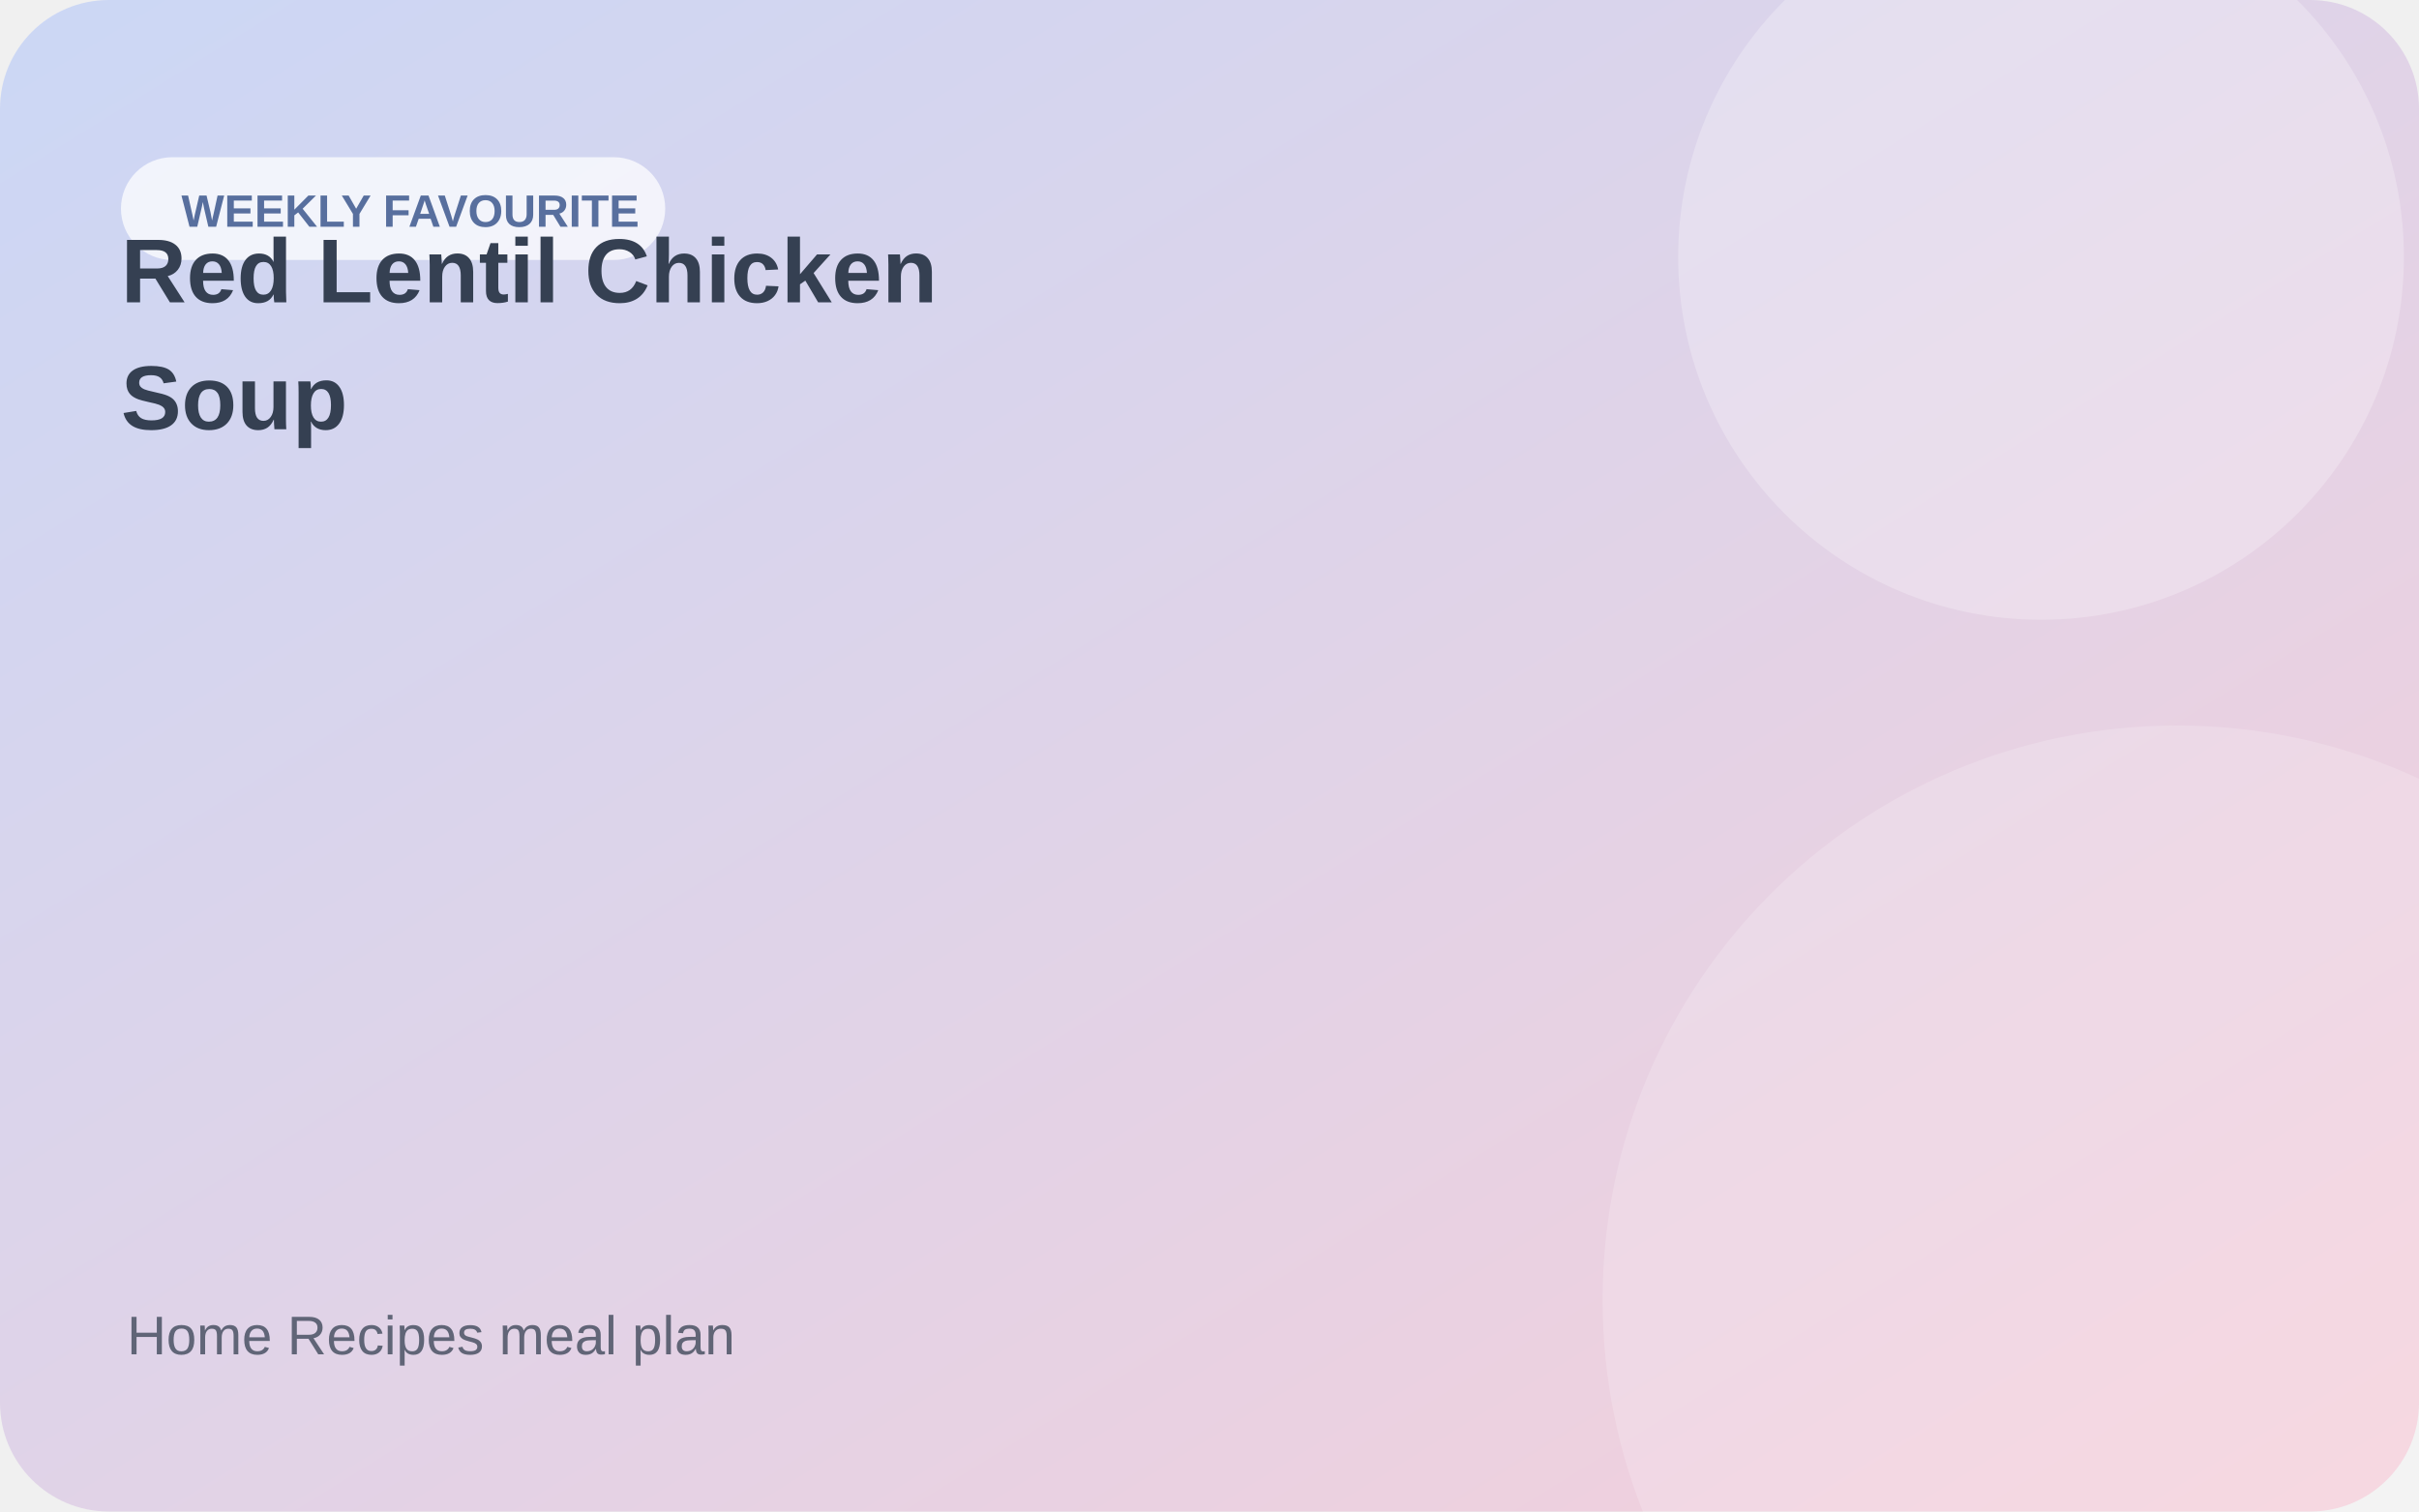
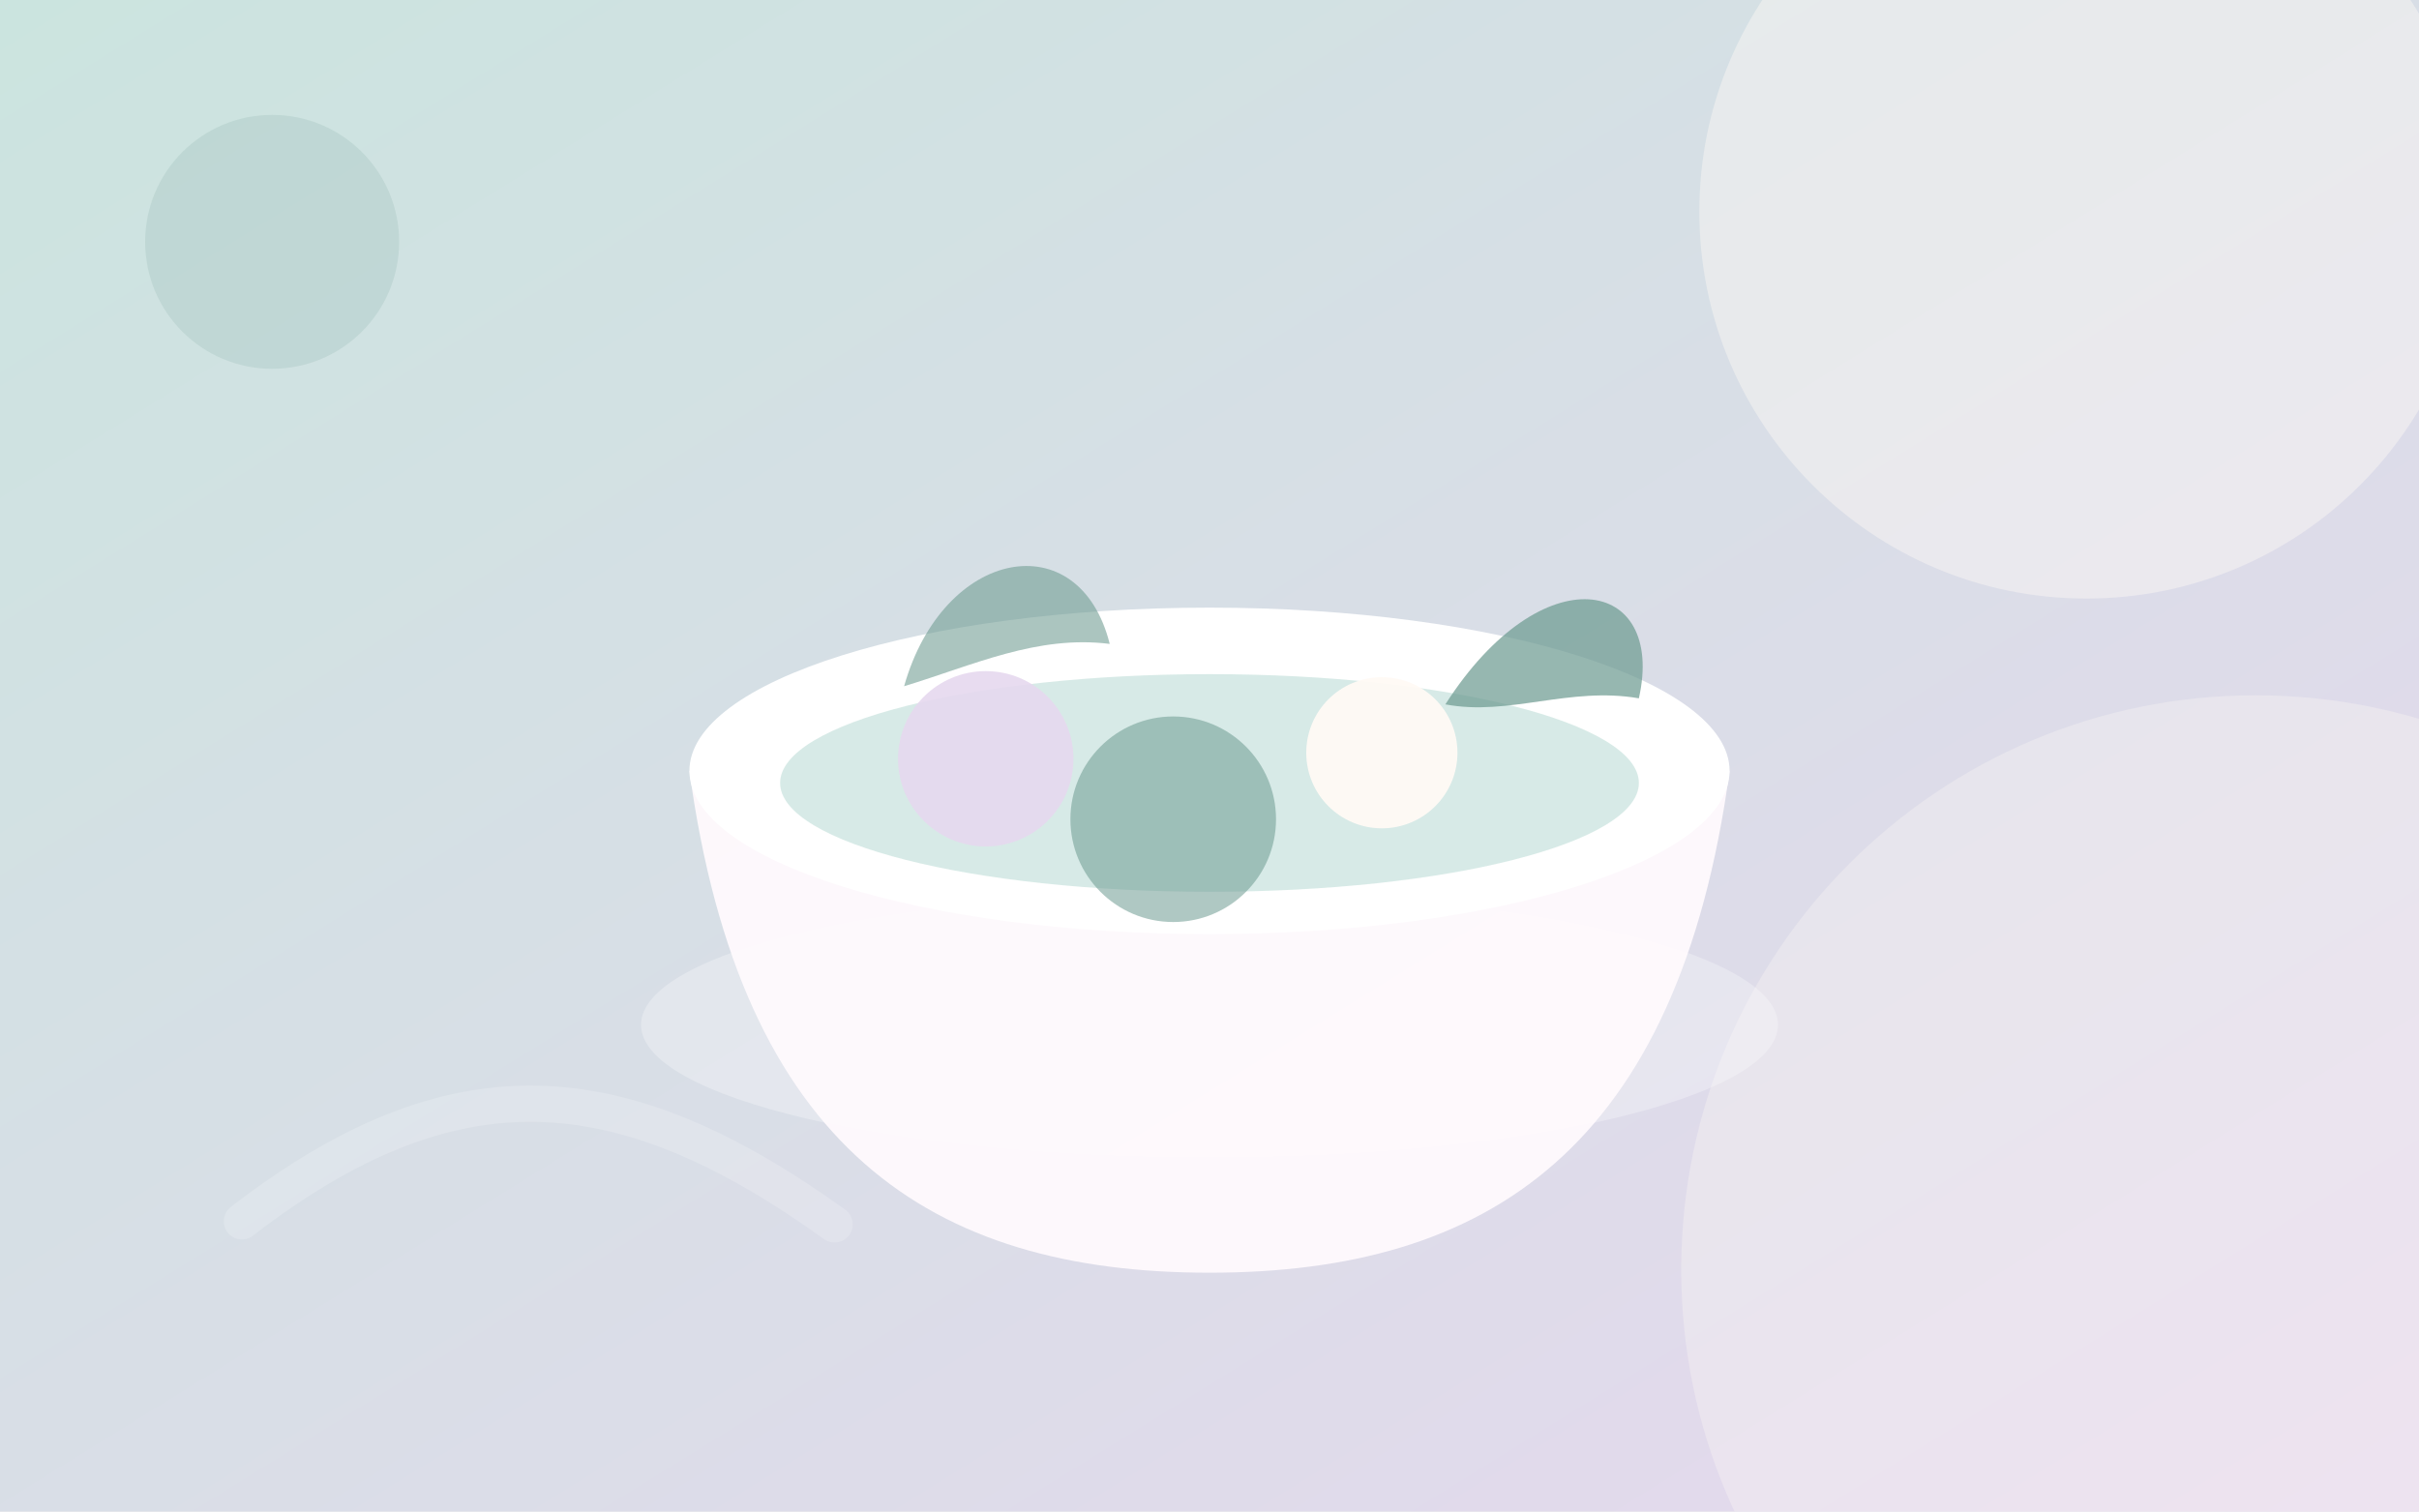
- <svg xmlns="http://www.w3.org/2000/svg" viewBox="0 0 800 500" role="img" aria-label="Red Lentil Chicken Soup">
+ <svg xmlns="http://www.w3.org/2000/svg" viewBox="0 0 800 500" preserveAspectRatio="xMidYMid slice" role="img" aria-label="Decorative recipe cover">
  <defs>
-     <linearGradient id="g" x1="0" x2="1" y1="0" y2="1">
-       <stop stop-color="#cbd7f5" />
-       <stop offset="1" stop-color="#f5cfda" />
+     <linearGradient id="g" x1="0" y1="0" x2="1" y2="1">
+       <stop stop-color="#cbe4df" />
+       <stop offset="1" stop-color="#e6d8ee" />
    </linearGradient>
  </defs>
-   <rect width="800" height="500" rx="36" fill="url(#g)" />
-   <circle cx="675" cy="85" r="120" fill="#fff" opacity=".25" />
-   <circle cx="720" cy="430" r="190" fill="#fff" opacity=".18" />
-   <rect x="40" y="52" width="180" height="34" rx="17" fill="#fff" opacity=".72" />
-   <text x="60" y="75" font-family="Arial, sans-serif" font-size="15" font-weight="700" fill="#586f9e">WEEKLY FAVOURITE</text>
-   <text x="40" y="100" font-family="Arial, sans-serif" font-size="30" font-weight="700" fill="#354052">Red Lentil Chicken</text>
-   <text x="40" y="142" font-family="Arial, sans-serif" font-size="30" font-weight="700" fill="#354052">Soup</text>
-   <text x="42" y="448" font-family="Arial, sans-serif" font-size="18" fill="#354052" opacity=".75">Home Recipes meal plan</text>
+   <rect width="800" height="500" fill="url(#g)" />
+   <circle cx="690" cy="70" r="128" fill="#fffaf5" opacity=".42" />
+   <circle cx="746" cy="420" r="190" fill="#fffaf5" opacity=".30" />
+   <circle cx="90" cy="80" r="42" fill="#6e9b91" opacity=".16" />
+   <g transform="translate(400 275)">
+     <ellipse cx="0" cy="64" rx="188" ry="44" fill="#ffffff" opacity=".28" />
+     <path d="M-172,-20 C-155,105 -92,146 0,146 C92,146 155,105 172,-20 Z" fill="#fffafd" opacity=".94" />
+     <ellipse cx="0" cy="-20" rx="172" ry="54" fill="#ffffff" />
+     <ellipse cx="0" cy="-16" rx="142" ry="36" fill="#cbe4df" opacity=".76" />
+     <circle cx="-74" cy="-24" r="29" fill="#e6d8ee" opacity=".9" />
+     <circle cx="-12" cy="-4" r="34" fill="#6e9b91" opacity=".55" />
+     <circle cx="57" cy="-26" r="25" fill="#fffaf5" opacity=".95" />
+     <path d="M78,-42 C110,-92 151,-84 142,-44 C119,-48 99,-38 78,-42Z" fill="#6e9b91" opacity=".72" />
+     <path d="M-101,-48 C-88,-94 -43,-102 -33,-62 C-57,-65 -78,-55 -101,-48Z" fill="#6e9b91" opacity=".58" />
+   </g>
+   <path d="M80 404 C150 350 205 354 276 405" fill="none" stroke="#fff" stroke-width="12" stroke-linecap="round" opacity=".18" />
</svg>
